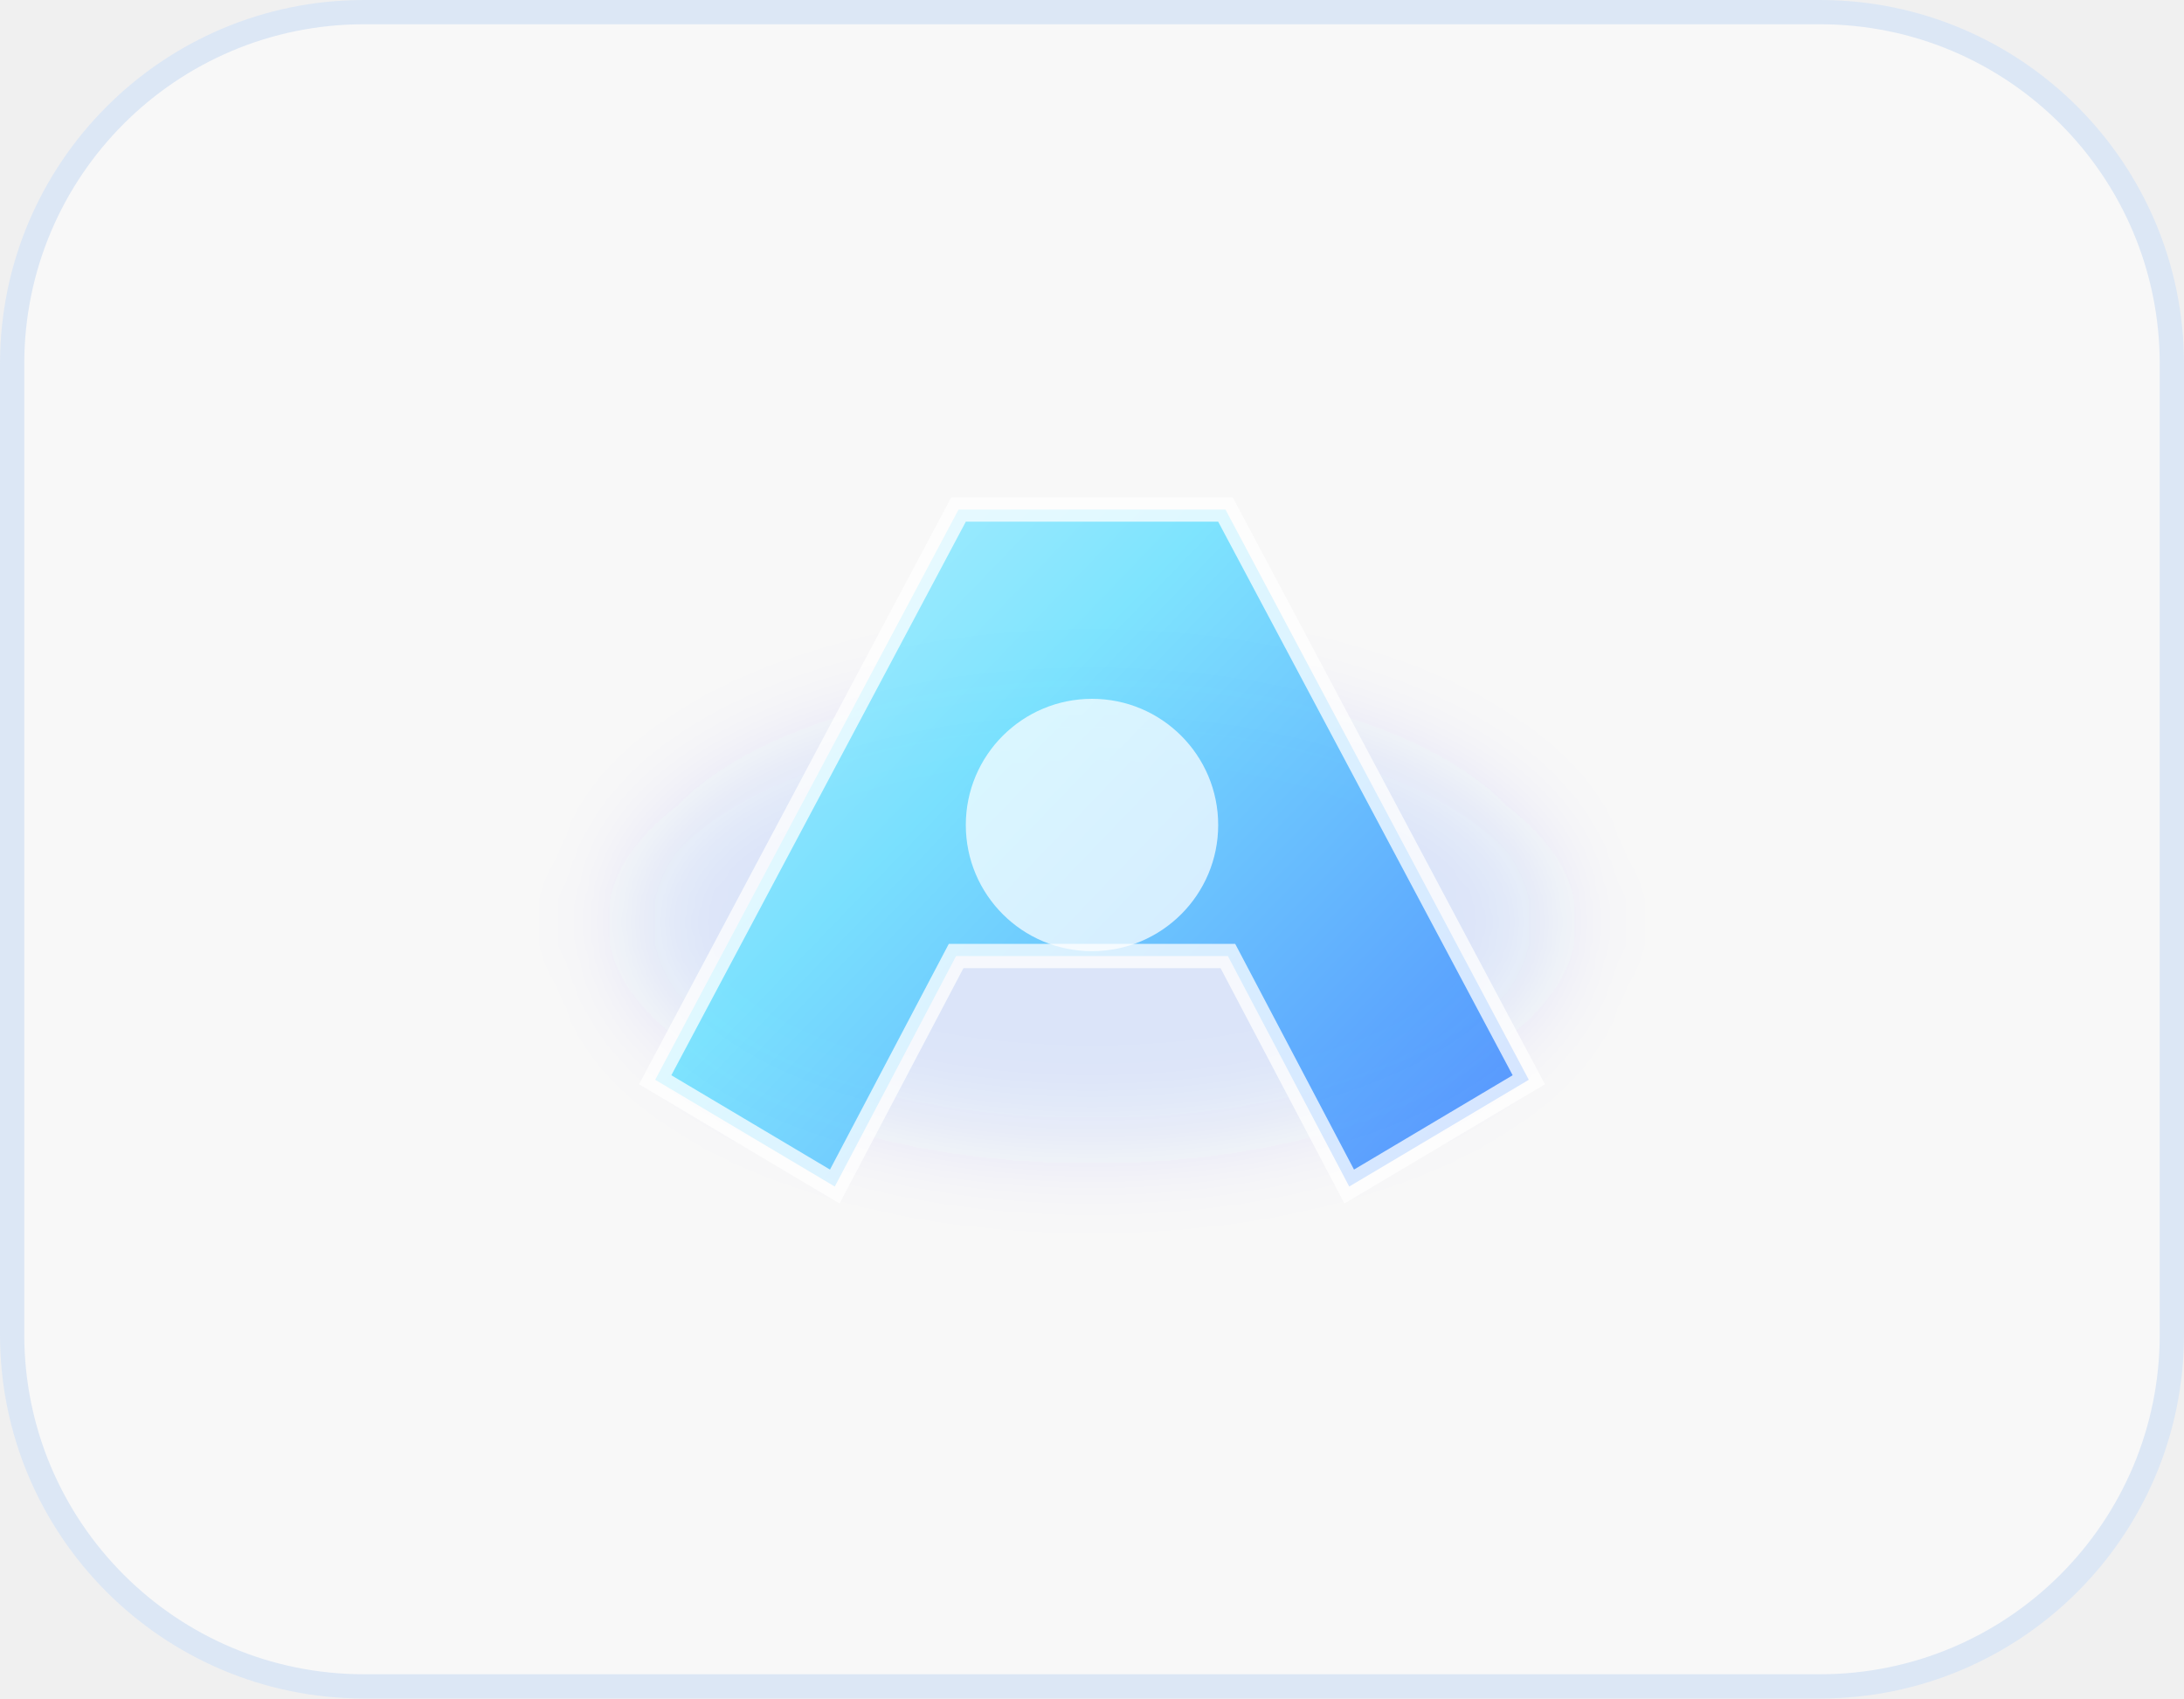
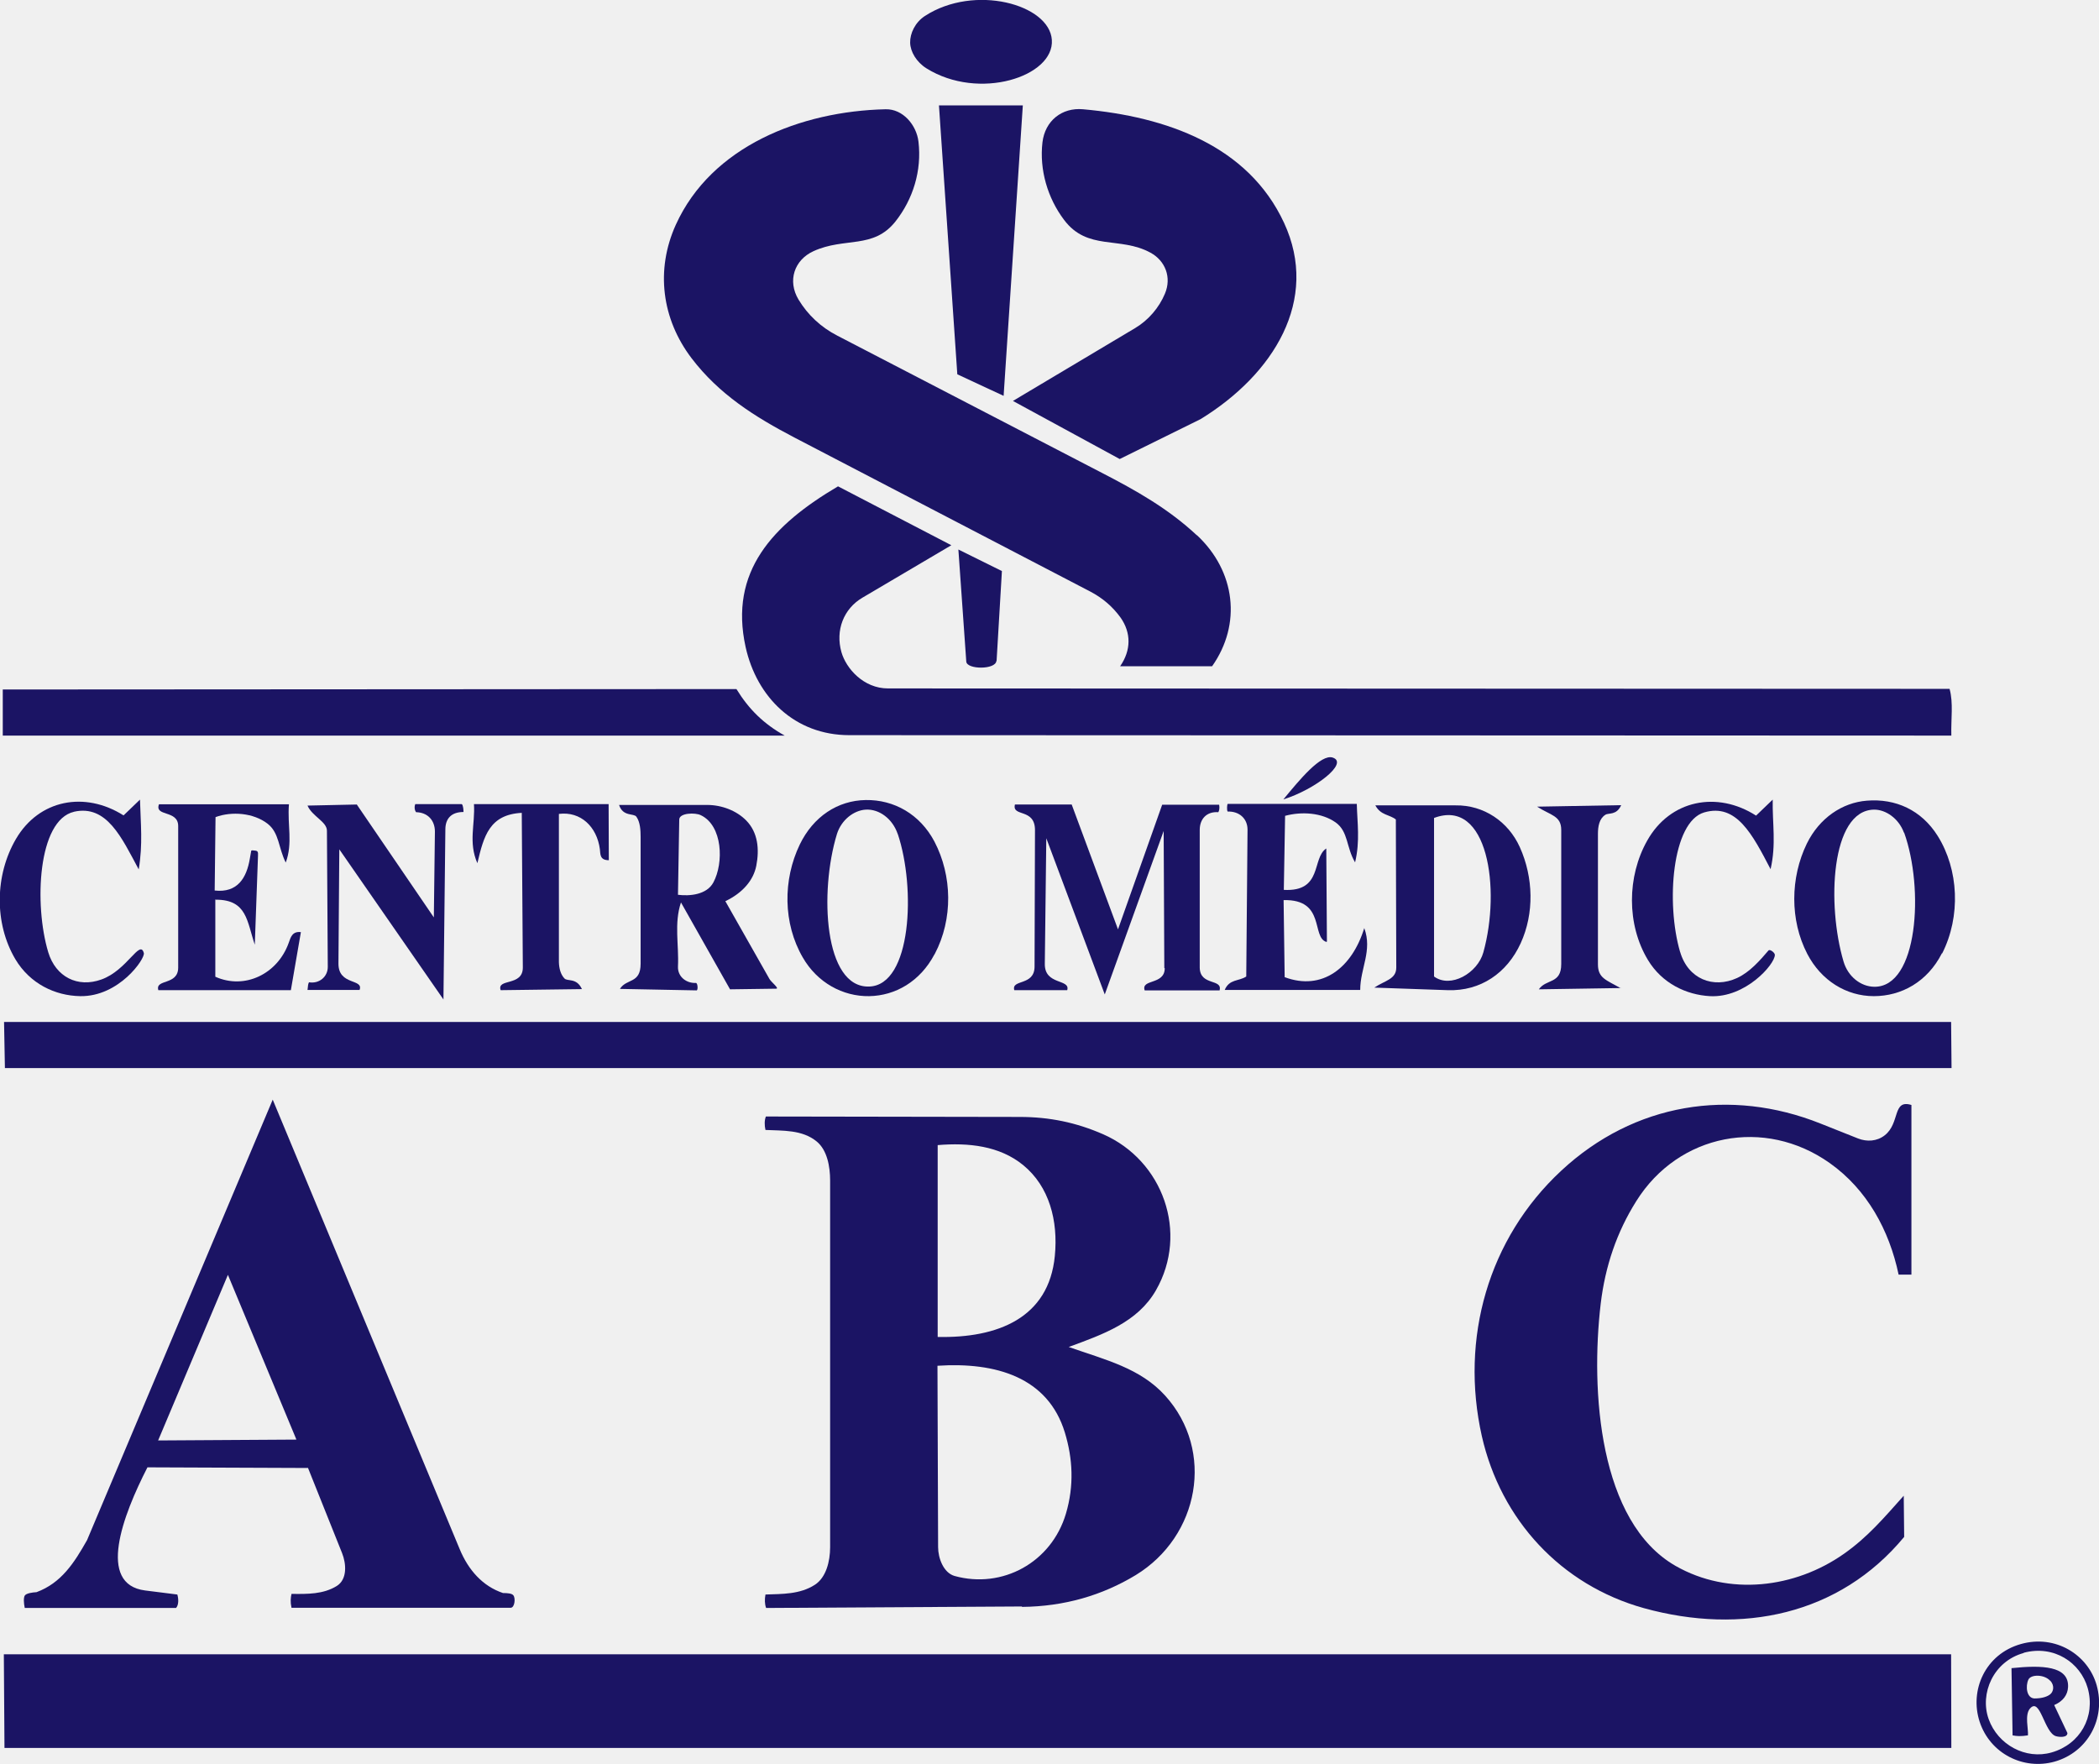
- <svg xmlns="http://www.w3.org/2000/svg" width="90" height="70" viewBox="0 0 90 70" fill="none">
+ <svg xmlns="http://www.w3.org/2000/svg" id="Capa_2" data-name="Capa 2" viewBox="0 0 98.36 82.66">
  <defs>
-     <linearGradient id="g" x1="18" y1="9" x2="72" y2="61" gradientUnits="userSpaceOnUse">
-       <stop stop-color="#E9FBFF" />
-       <stop offset=".42" stop-color="#63DFFF" />
-       <stop offset="1" stop-color="#1746FF" />
-     </linearGradient>
-     <filter id="b" x="-10" y="-10" width="110" height="90" filterUnits="userSpaceOnUse">
-       <feGaussianBlur stdDeviation="2" />
-     </filter>
+     <style>
+       .cls-1 {
+         fill: #1b1464;
+       }
+     </style>
  </defs>
-   <rect x=".5" y=".5" width="89" height="69" rx="14.5" fill="white" fill-opacity=".52" stroke="#DCE7F5" />
-   <ellipse cx="45" cy="38" rx="19" ry="9" fill="#1746FF" fill-opacity=".12" filter="url(#b)" />
-   <path d="M27 44.5 39.5 21h11L63 44.5l-7.4 4.4-5-9.5H39.4l-5 9.5L27 44.5Z" fill="url(#g)" fill-opacity=".82" stroke="white" stroke-opacity=".75" />
-   <circle cx="45" cy="34" r="5.2" fill="white" fill-opacity=".72" />
+   <g id="Capa_1-2" data-name="Capa 1">
+     <g>
+       <polygon class="cls-1" points="91.44 81.91 .21 81.91 .18 77.52 91.43 77.52 91.44 81.91" />
+       <path class="cls-1" d="M47.89,75.28l-11.99.07c-.07-.19-.07-.41-.03-.63.78-.03,1.61,0,2.32-.46.52-.34.71-1.09.71-1.76v-17.18c0-.66-.14-1.43-.63-1.83-.68-.56-1.6-.5-2.4-.54-.05-.22-.05-.46.02-.63l11.89.02c1.4,0,2.65.26,3.91.81,2.81,1.23,4.02,4.62,2.48,7.31-.86,1.5-2.46,2.06-4.09,2.66,1.74.61,3.35.99,4.52,2.28,2.34,2.59,1.6,6.59-1.38,8.41-1.57.95-3.34,1.47-5.33,1.49ZM49.43,58.85c.16-1.65-.26-3.25-1.48-4.25-1.11-.91-2.57-1.06-4.01-.94v8.99c2.8.06,5.21-.88,5.49-3.8ZM49.95,70.93c.39-1.32.32-2.58-.05-3.8-.79-2.59-3.23-3.31-5.97-3.13l.03,8.5c0,.51.25,1.2.77,1.35,2.24.62,4.54-.63,5.22-2.92Z" />
+       <path class="cls-1" d="M56.09,25.08c1.81,1.69,2.1,4.17.71,6.14h-4.31c.52-.75.52-1.57.02-2.28-.37-.51-.83-.91-1.42-1.22l-13.85-7.21c-1.88-.98-3.55-2.04-4.83-3.72-1.4-1.84-1.7-4.14-.74-6.26,1.67-3.68,5.86-5.32,9.83-5.41.81-.02,1.45.74,1.54,1.52.16,1.35-.25,2.69-1.08,3.74-1.04,1.31-2.37.72-3.84,1.39-.9.41-1.23,1.39-.7,2.27.43.71,1.04,1.29,1.82,1.69l12.38,6.42c1.61.83,3.12,1.68,4.46,2.93Z" />
+       <polygon class="cls-1" points="91.45 50.05 .23 50.05 .19 47.89 91.43 47.89 91.45 50.05" />
+       <path class="cls-1" d="M91.36,32.29c.18.65.06,1.4.08,2.18l-51.64-.02c-2.56,0-4.34-1.78-4.86-4.13-.78-3.54,1.26-5.72,4.33-7.53l5.31,2.76-4.17,2.46c-.88.52-1.27,1.53-.98,2.55.22.77,1.04,1.7,2.18,1.7l49.75.02Z" />
+       <path class="cls-1" d="M75.01,61.09c-.48,4.08-.09,10.23,3.51,12.29,2.49,1.42,5.59,1.05,7.89-.57,1.11-.78,1.87-1.68,2.8-2.72l.02,1.93c-3.04,3.67-7.62,4.6-12.19,3.34-3.89-1.08-6.71-4.14-7.6-8.06-1.03-4.58.3-9.26,3.72-12.44s7.94-3.89,12.15-2.21l1.76.7c.41.16.88.14,1.25-.15.73-.57.35-1.7,1.25-1.42v7.95s-.6,0-.6,0c-.44-2.09-1.48-3.99-3.23-5.23-3.05-2.16-7.08-1.38-9.06,1.78-.92,1.46-1.46,3.06-1.67,4.81Z" />
+       <path class="cls-1" d="M14.42,68.79l-7.51-.03c-1.16,2.26-2.38,5.48-.11,5.77l1.51.19c.06.2.07.49-.06.63H1.16c-.05-.23-.06-.48,0-.58.07-.11.36-.15.55-.16,1.16-.43,1.76-1.36,2.37-2.44l8.7-20.64,8.76,21.06c.41.99,1.08,1.74,2.03,2.06.22,0,.41.02.48.1.12.13.07.59-.12.59h-10.27c-.06-.27-.04-.47,0-.65.75.01,1.49.02,2.12-.37.5-.31.45-1.04.25-1.54l-1.6-4ZM13.89,67.46l-3.21-7.72-3.27,7.76,6.48-.04Z" />
+       <path class="cls-1" d="M47.48,18.78l5.72-3.41c.62-.37,1.12-.96,1.39-1.61.32-.76.02-1.54-.68-1.92-1.43-.78-2.95-.07-4.05-1.54-.77-1.02-1.16-2.35-1.01-3.63.12-1.01.91-1.64,1.9-1.55,3.91.35,7.74,1.7,9.42,5.32s-.49,7.1-3.91,9.2l-3.79,1.87-5-2.72Z" />
+       <path class="cls-1" d="M36.77,34.47H.13s0-2.16,0-2.16l34.38-.02c.59.96,1.28,1.63,2.26,2.18Z" />
+       <polygon class="cls-1" points="47.03 18.55 44.86 17.54 44 4.94 47.93 4.94 47.03 18.55" />
+       <path class="cls-1" d="M54.56,45.36l-.03-6.42-2.76,7.66-2.74-7.32-.07,5.89c-.01,1.01,1.21.69,1.05,1.23h-2.48c-.15-.53.95-.18.95-1.11l.02-6.39c0-1.05-1.09-.6-.94-1.2h2.66s2.17,5.85,2.17,5.85l2.07-5.84h2.67c.03.16,0,.29-.04.35-.54-.04-.87.31-.87.83v6.46c.02.86,1.08.5.93,1.06h-3.51c-.18-.55.94-.24.94-1.04Z" />
+       <path class="cls-1" d="M31.91,42.29c-.33.99-.09,1.99-.14,3-.02.5.42.8.85.77.08.04.09.32.03.35l-3.6-.07c.31-.5.97-.23.97-1.18v-5.94c0-.31-.02-.7-.2-.95-.12-.17-.63.01-.81-.55h4.13c.67,0,1.37.26,1.83.73.55.56.62,1.35.47,2.12-.13.67-.63,1.27-1.45,1.66l2.07,3.65c.08.14.48.45.31.45l-2.16.03-2.31-4.09ZM33.43,41.35c.49-.91.44-2.66-.59-3.15-.26-.13-1-.11-1.01.2l-.06,3.53c.55.07,1.35,0,1.66-.58Z" />
+       <path class="cls-1" d="M67.85,46.4l-3.45-.12c.51-.34,1.03-.39,1.03-.94l-.02-6.94c-.31-.24-.71-.19-.96-.66h3.76c1.32-.02,2.47.76,3.01,1.96.64,1.42.68,3.1.04,4.5s-1.88,2.25-3.41,2.2ZM69.51,44.63c.83-2.98.21-7.25-2.31-6.3v7.43c.78.57,2.04-.16,2.31-1.13Z" />
+       <path class="cls-1" d="M43.79,44.72c-.67,1.27-1.83,1.94-3.06,1.96s-2.43-.63-3.11-1.81c-.93-1.6-.94-3.64-.14-5.3.63-1.3,1.77-2.06,3.09-2.08s2.54.66,3.22,1.95c.83,1.59.88,3.62.01,5.27ZM42.07,39.09c-.24-.72-.87-1.19-1.51-1.15-.56.04-1.13.48-1.34,1.14-.83,2.71-.61,7.22,1.51,7.15,1.99-.06,2.19-4.62,1.34-7.15Z" />
+       <path class="cls-1" d="M91,44.67c-.68,1.34-1.9,2.01-3.19,2.01s-2.47-.73-3.12-1.98c-.82-1.58-.8-3.57-.02-5.17.59-1.2,1.66-1.92,2.81-2.01,1.35-.11,2.56.44,3.32,1.65.99,1.58,1.09,3.77.21,5.51ZM89.22,39.02c-.24-.66-.85-1.09-1.41-1.08-2.02.04-2.21,4.46-1.42,7.12.21.71.81,1.17,1.43,1.18,2.06.04,2.35-4.6,1.41-7.22Z" />
+       <path class="cls-1" d="M10.09,42.15v3.62c1.38.62,2.92-.13,3.44-1.59.09-.26.17-.55.57-.5l-.47,2.72h-6.21c-.16-.54.93-.21.93-1.06v-6.63c0-.77-1.12-.43-.9-1.02h6.09c-.08.97.19,1.81-.15,2.73-.35-.7-.3-1.39-.85-1.82-.66-.51-1.68-.59-2.44-.31l-.04,3.44c1.07.12,1.5-.59,1.65-1.51l.06-.34c0-.05.11-.03.18-.02.13.01.15.06.14.24l-.15,4.17c-.37-1.09-.36-2.11-1.82-2.11Z" />
+       <path class="cls-1" d="M62.16,44.14c-.72-.21-.03-2.01-2.01-1.96l.05,3.61c1.76.66,3.16-.44,3.73-2.3.39,1.06-.19,1.88-.19,2.9h-6.35c.22-.52.66-.4,1.01-.63l.06-6.88c0-.54-.41-.87-.93-.85-.05-.06-.03-.33,0-.36h6.05c.02.88.16,1.73-.08,2.74-.42-.7-.31-1.44-.91-1.87-.65-.46-1.59-.52-2.37-.31l-.06,3.47c1.84.1,1.3-1.49,1.99-1.94l.03,4.36Z" />
+       <path class="cls-1" d="M20.79,46.85l-4.89-7.05-.04,5.36c0,1.03,1.19.69.99,1.23h-2.44c.02-.2.03-.3.07-.36.48.08.88-.26.88-.72l-.04-6.38c0-.43-.69-.67-.91-1.18l2.31-.05,3.61,5.29.05-4.02c0-.54-.35-.9-.88-.91-.06-.07-.1-.23-.04-.38h2.18c.07.06.08.3.08.37-.59,0-.85.33-.85.82l-.09,7.97Z" />
+       <path class="cls-1" d="M78.73,44.6c.37,1.28,1.56,1.74,2.67,1.23.59-.27,1.08-.83,1.48-1.3.09-.05.3.13.29.22,0,.44-1.38,2.02-3.04,1.93-1.11-.06-2.25-.6-2.91-1.7-1-1.66-.98-3.91-.03-5.59,1.07-1.91,3.28-2.34,5.1-1.17l.78-.75c-.02,1.13.17,2.08-.1,3.26-.85-1.63-1.6-3.1-3.11-2.66s-1.8,4.25-1.13,6.54Z" />
+       <path class="cls-1" d="M3.47,38.04c-1.7.39-1.88,4.35-1.21,6.58.35,1.16,1.38,1.68,2.49,1.28,1.21-.43,1.81-1.91,1.99-1.24.07.26-1.16,2.05-2.98,2.02-1.19-.02-2.36-.59-3.04-1.73-1-1.69-.96-3.95.03-5.64,1.08-1.84,3.22-2.25,5.04-1.1l.77-.74c.03,1.12.14,2.08-.06,3.27-.8-1.49-1.5-3.05-3.04-2.7Z" />
+       <path class="cls-1" d="M27.27,46.35l-3.81.05c-.19-.57,1.05-.16,1.04-1.07l-.05-7.24c-1.51.08-1.78,1.08-2.08,2.36-.43-.98-.1-1.82-.16-2.77h6.31s.01,2.63.01,2.63c-.44,0-.39-.3-.42-.52-.14-1.05-.9-1.78-1.92-1.65v6.95c.01.29.08.57.26.76.14.15.56-.04.81.48Z" />
+       <path class="cls-1" d="M49.29,1.87c.12,1.72-3.42,2.87-5.88,1.33-.46-.29-.75-.77-.76-1.2s.23-.95.69-1.25c2.32-1.51,5.84-.55,5.95,1.12Z" />
+       <path class="cls-1" d="M75.96,46.3l-3.85.06c.35-.5,1.05-.24,1.05-1.18v-6.29c0-.67-.5-.68-1.13-1.09l3.94-.07c-.22.49-.59.35-.74.45-.29.18-.35.55-.35.9v6.11c0,.65.39.73,1.07,1.12Z" />
+       <path class="cls-1" d="M46.69,30.97c-.03.42-1.39.41-1.41.03l-.37-5.25,2.04,1.01-.25,4.22Z" />
+       <path class="cls-1" d="M94.7,77.04c1.63-.46,3.15.51,3.55,1.93.44,1.57-.42,3.14-1.97,3.58-1.47.41-3.02-.38-3.51-1.86s.26-3.18,1.93-3.65ZM94.83,77.46c-1.42.39-2.07,1.9-1.64,3.1s1.73,1.91,2.95,1.56c1.33-.38,2.07-1.67,1.69-3.02-.34-1.19-1.58-2.03-3-1.65Z" />
+       <path class="cls-1" d="M62.45,35.5c.77.25-.81,1.49-2.31,1.96.75-.91,1.76-2.14,2.31-1.96Z" />
+       <path class="cls-1" d="M96.35,81.36c-.56-.15-.74-1.87-1.23-1.29-.25.3-.06.97-.09,1.25-.33.05-.52.04-.72,0l-.05-3.15c1.43-.15,2.7-.11,2.65.89-.02.36-.23.66-.65.84l.62,1.31c0,.23-.39.19-.53.15ZM96.07,78.76c-.27-.3-.9-.31-1.02-.05-.14.3-.09.87.29.88.36,0,.61-.09.74-.2s.22-.38,0-.63Z" />
+     </g>
+   </g>
</svg>
